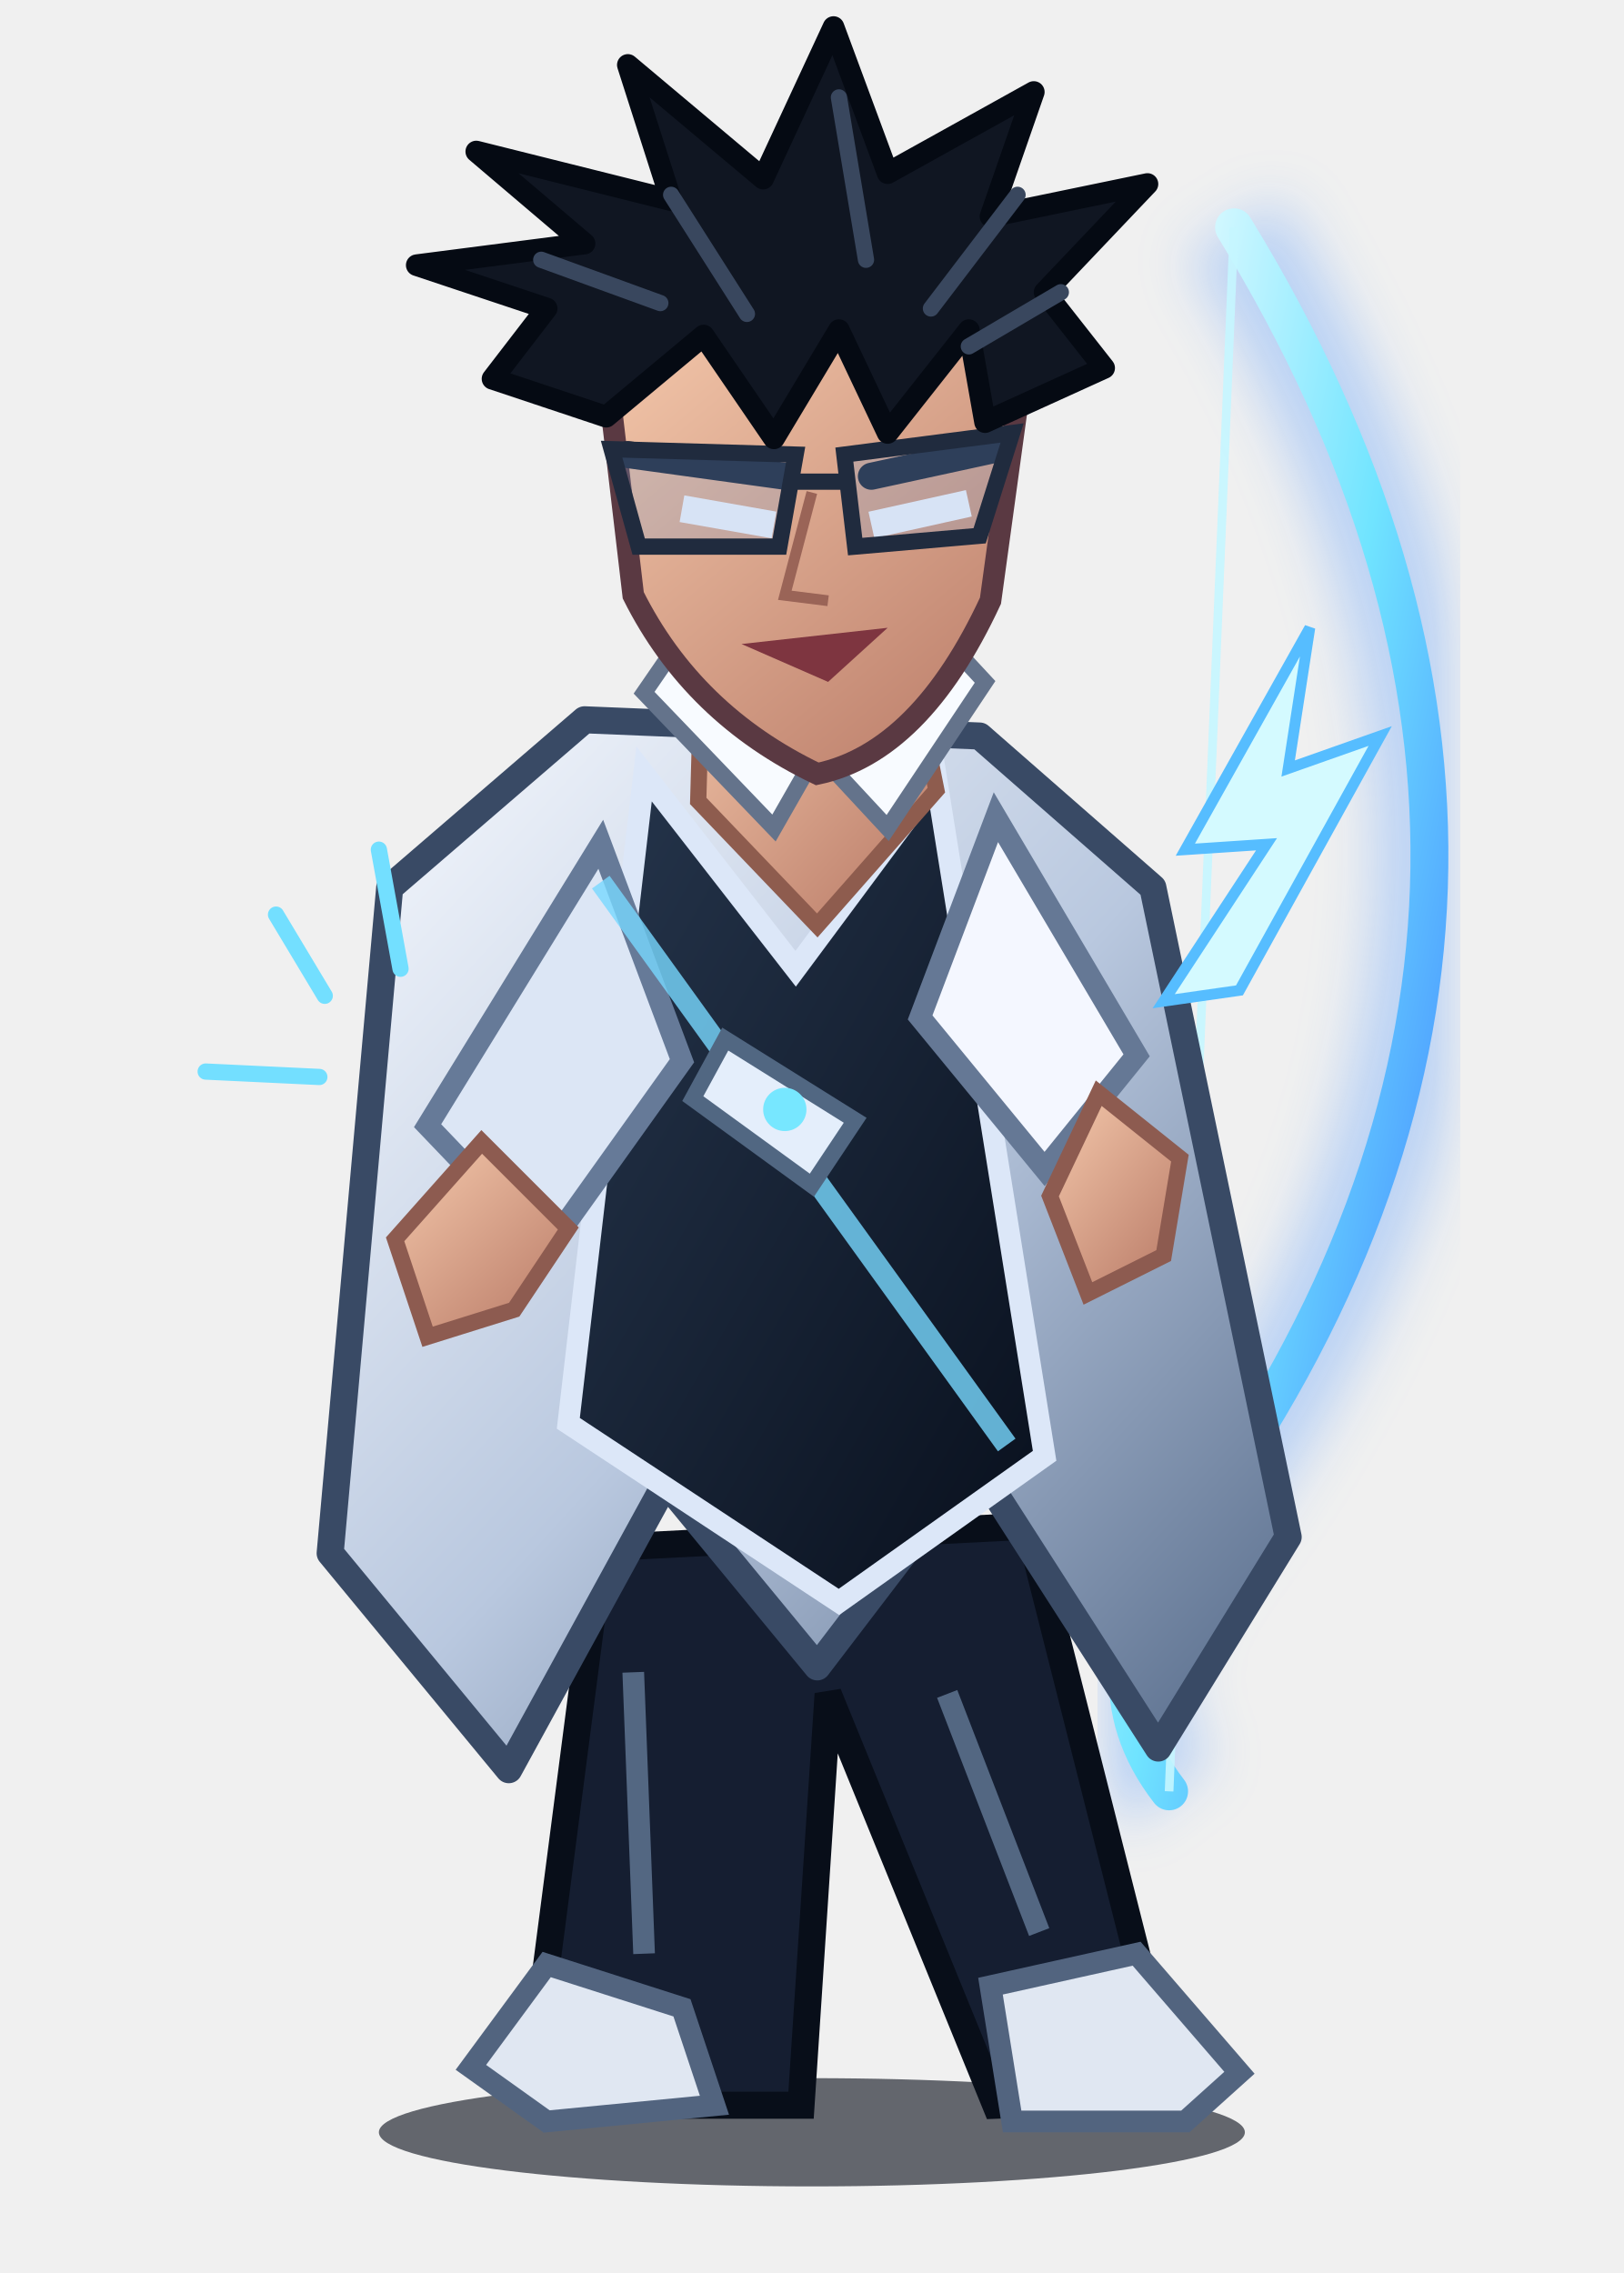
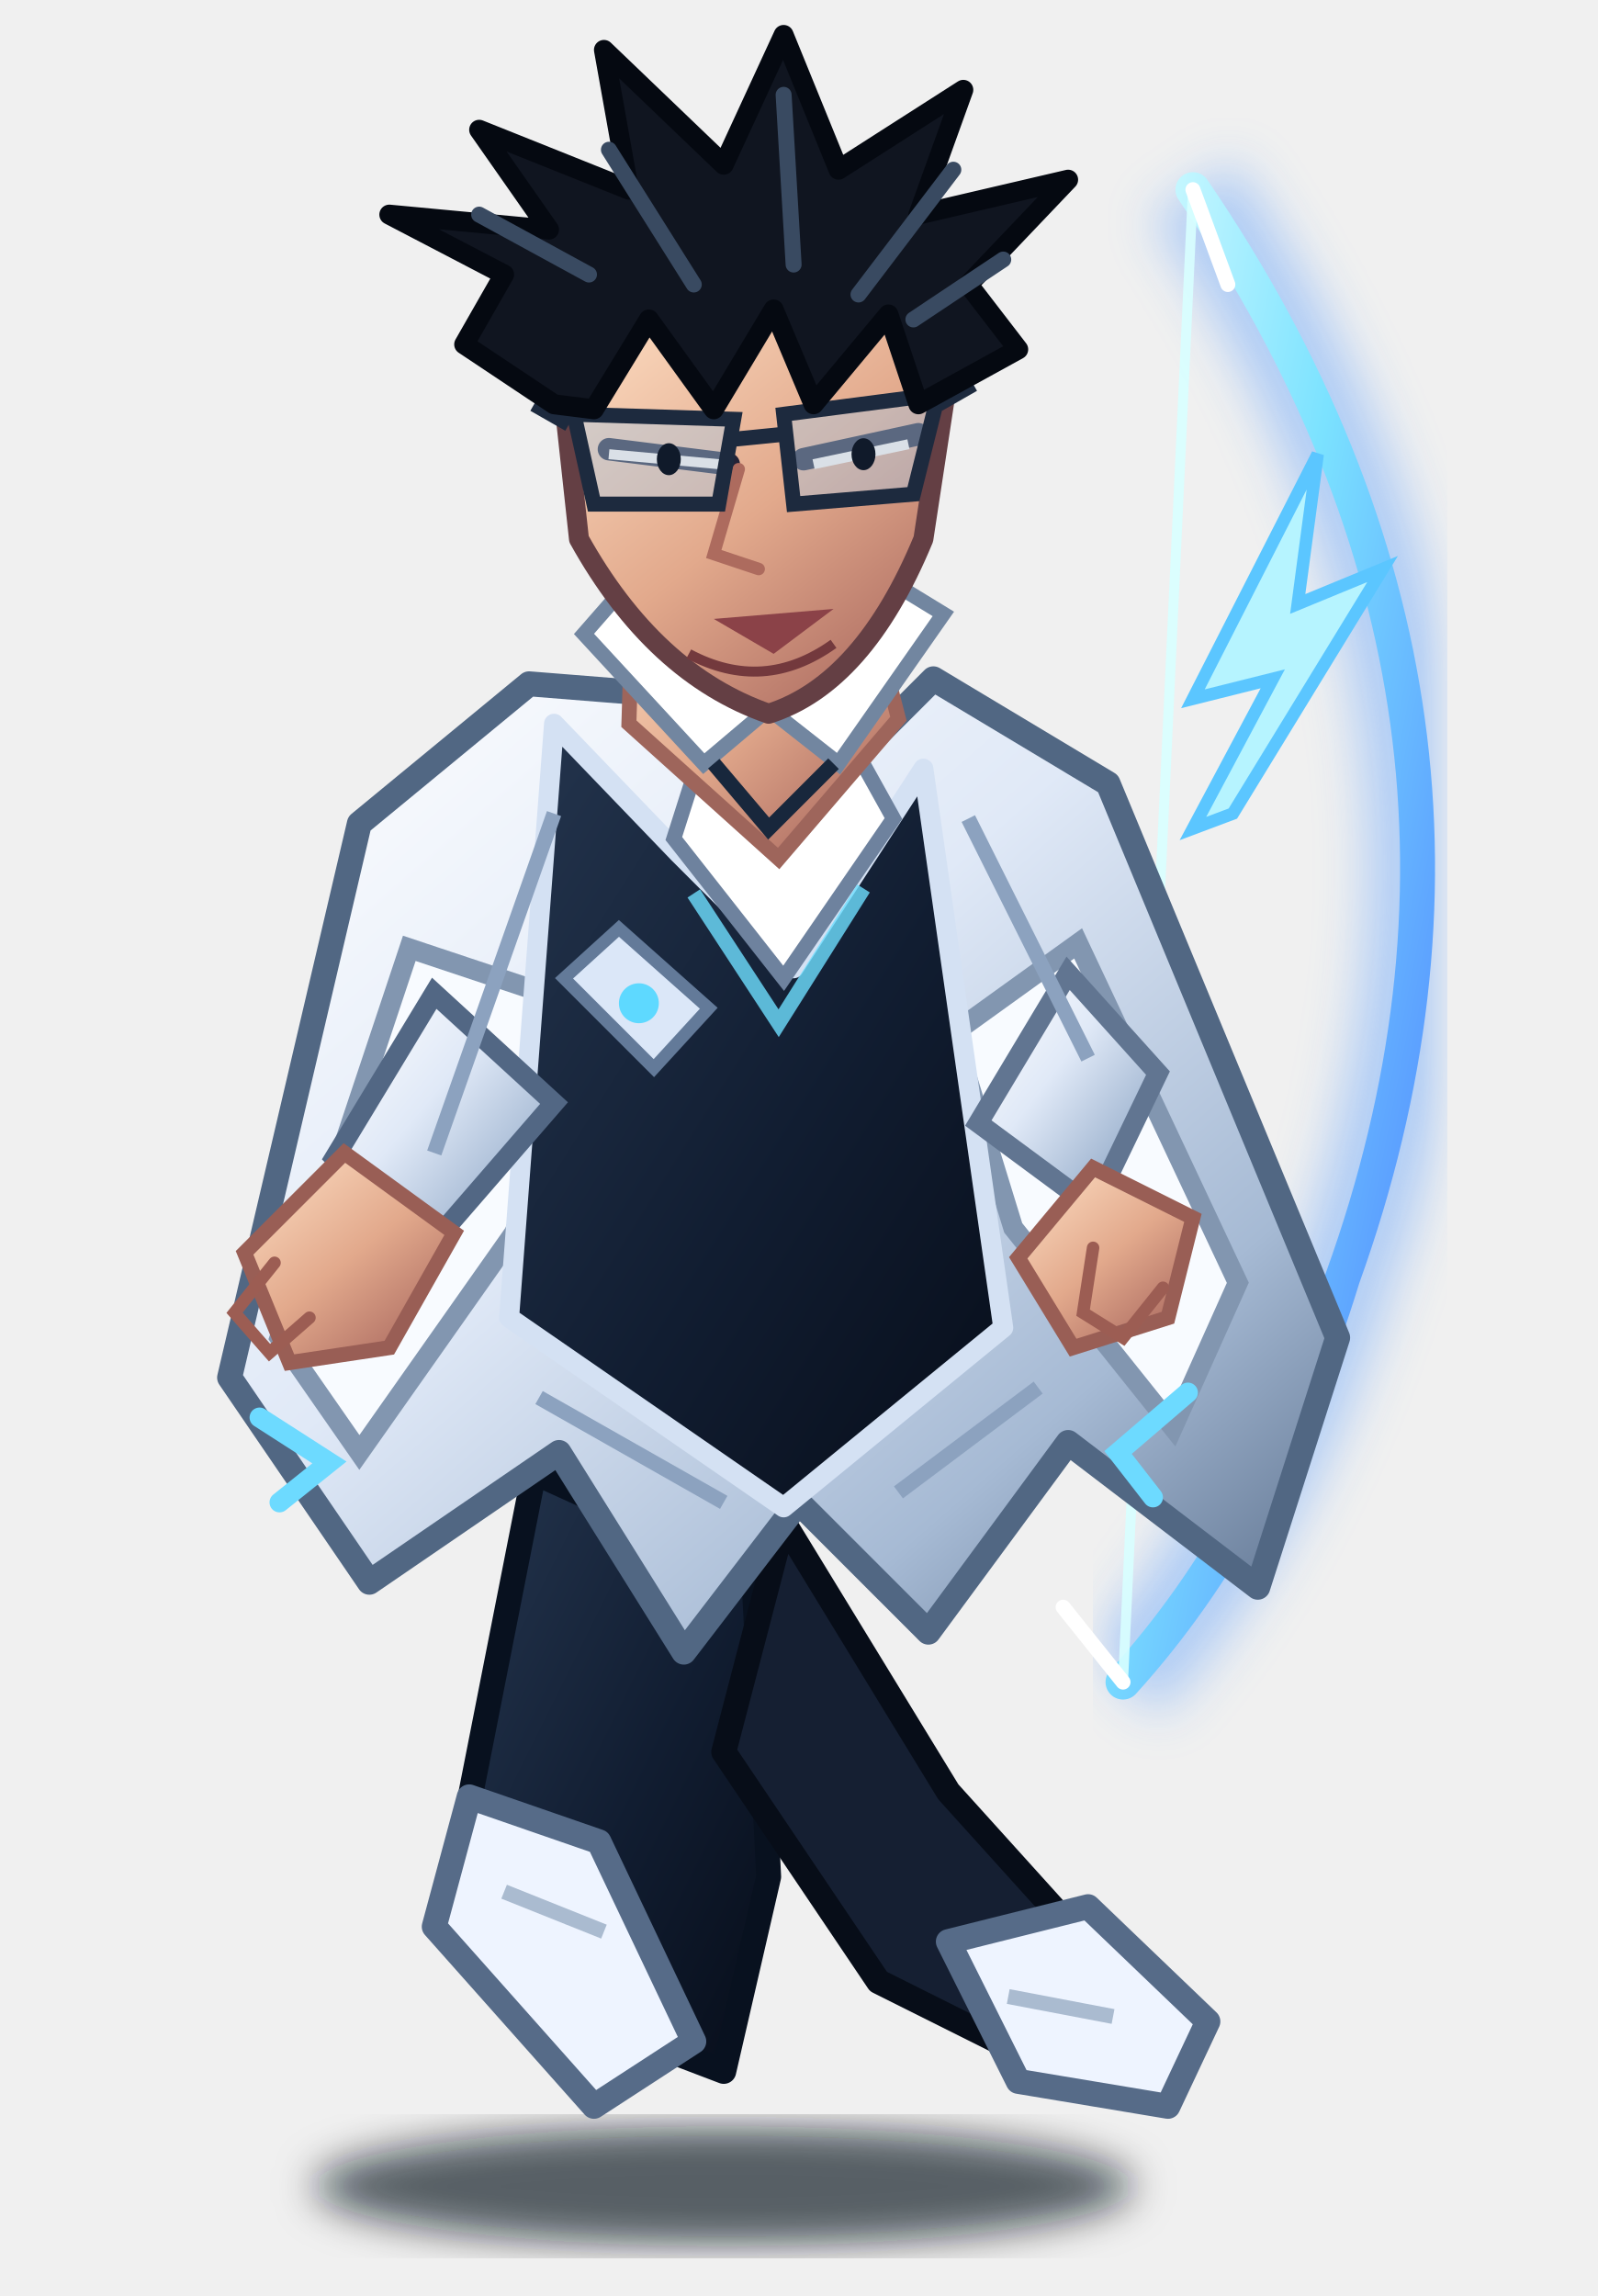
- <svg xmlns="http://www.w3.org/2000/svg" viewBox="0 0 300 420" role="img" aria-labelledby="t d">
+ <svg xmlns="http://www.w3.org/2000/svg" viewBox="0 0 320 460" role="img" aria-labelledby="title desc">
  <defs>
    <linearGradient id="coat" x1="0" y1="0" x2="1" y2="1">
-       <stop stop-color="#f9fbff" />
-       <stop offset=".5" stop-color="#b9c8df" />
-       <stop offset="1" stop-color="#536887" />
+       <stop stop-color="#ffffff" />
+       <stop offset=".42" stop-color="#e0e9f7" />
+       <stop offset=".75" stop-color="#a6bad4" />
+       <stop offset="1" stop-color="#566b88" />
    </linearGradient>
    <linearGradient id="shirt" x1="0" y1="0" x2="1" y2="1">
-       <stop stop-color="#26364d" />
-       <stop offset="1" stop-color="#080f1c" />
+       <stop stop-color="#24354e" />
+       <stop offset=".55" stop-color="#111d31" />
+       <stop offset="1" stop-color="#070d19" />
    </linearGradient>
    <linearGradient id="bow" x1="0" y1="0" x2="1" y2="1">
-       <stop stop-color="#f8ffff" />
-       <stop offset=".5" stop-color="#70e4ff" />
-       <stop offset="1" stop-color="#3975ff" />
+       <stop stop-color="#d8fcff" />
+       <stop offset=".42" stop-color="#7be2ff" />
+       <stop offset="1" stop-color="#4b7cff" />
    </linearGradient>
-     <linearGradient id="skin" x1="0" y1="0" x2="0.8" y2="1">
-       <stop stop-color="#f5c9ac" />
-       <stop offset="1" stop-color="#bd806c" />
+     <linearGradient id="skin" x1="0" y1="0" x2=".8" y2="1">
+       <stop stop-color="#ffe1c6" />
+       <stop offset=".55" stop-color="#e2a98c" />
+       <stop offset="1" stop-color="#ab6a60" />
    </linearGradient>
    <filter id="glow">
      <feGaussianBlur stdDeviation="5" />
    </filter>
+     <filter id="shadow">
+       <feGaussianBlur stdDeviation="4" />
+     </filter>
  </defs>
-   <ellipse cx="150" cy="394" rx="80" ry="10" fill="#050a16" opacity=".6" />
-   <path d="M228 42 Q304 166 220 282 Q199 309 216 331" fill="none" stroke="#3c8dff" stroke-width="20" opacity=".3" filter="url(#glow)" />
-   <path d="M228 42 Q304 166 220 282 Q199 309 216 331" fill="none" stroke="url(#bow)" stroke-width="7" stroke-linecap="round" />
-   <path d="M228 42 L216 331" stroke="#c5f6ff" stroke-width="1.6" opacity=".9" />
-   <path d="M111 286 L101 363 L126 389 L148 389 L153 313 L184 389 L210 388 L211 365 L190 282Z" fill="#151e31" stroke="#080e19" stroke-width="5" />
-   <path d="M101 363 L126 371 L132 389 L101 392 L87 382Z M183 367 L210 361 L229 383 L219 392 L187 392Z" fill="#e0e7f2" stroke="#52647f" stroke-width="4" />
-   <path d="M117 309 L119 361 M175 313 L192 357" stroke="#536782" stroke-width="4" />
-   <path d="M108 133 L72 164 L61 287 L94 327 L123 274 L151 308 L180 270 L214 323 L238 284 L213 164 L181 136Z" fill="url(#coat)" stroke="#394a65" stroke-width="5" stroke-linejoin="round" />
-   <path d="M119 143 L147 179 L173 144 L193 269 L155 296 L105 263Z" fill="url(#shirt)" stroke="#dce7f8" stroke-width="4" />
-   <path d="M111 156 L79 208 L101 231 L126 196Z" fill="#dce6f5" stroke="#667a98" stroke-width="4" />
-   <path d="M184 151 L210 195 L193 216 L170 188Z" fill="#f4f7ff" stroke="#657895" stroke-width="4" />
-   <path d="M89 211 L73 229 L79 247 L95 242 L105 227Z" fill="url(#skin)" stroke="#8d5b50" stroke-width="3" />
-   <path d="M203 202 L218 214 L215 232 L201 239 L194 221Z" fill="url(#skin)" stroke="#8d5b50" stroke-width="3" />
-   <path d="M130 113 L129 148 L151 171 L173 146 L166 111Z" fill="url(#skin)" stroke="#8e5c4e" stroke-width="3" />
-   <path d="M119 128 L143 153 L151 139 L164 153 L182 126 L169 112 L130 112Z" fill="#f8fbff" stroke="#64738b" stroke-width="3" />
-   <path d="M111 59 L190 60 L183 111 Q170 139 151 143 Q128 132 117 110Z" fill="url(#skin)" stroke="#5a3942" stroke-width="4" />
-   <path d="M116 84 L145 88 M161 88 L184 83" stroke="#172033" stroke-width="5" stroke-linecap="round" />
-   <path d="M126 94 L143 97 M161 97 L179 93" stroke="#f5f7ff" stroke-width="5" />
-   <path d="M113 83 L147 84 L144 101 L118 101Z M156 84 L187 80 L181 99 L158 101Z" fill="#7aa6d7" fill-opacity=".24" stroke="#202b3e" stroke-width="3" />
-   <path d="M147 89 L157 89" stroke="#202b3e" stroke-width="3" />
-   <path d="M150 91 L145 110 L153 111" fill="none" stroke="#9a6457" stroke-width="2" />
-   <path d="M137 119 L164 116 L153 126Z" fill="#7e3540" />
-   <path d="M112 77 L91 70 L101 57 L77 49 L108 45 L88 28 L124 37 L116 12 L141 33 L154 5 L164 32 L191 17 L183 40 L212 34 L193 54 L204 68 L182 78 L179 61 L164 80 L155 61 L143 81 L130 62Z" fill="#101622" stroke="#050a13" stroke-width="4" stroke-linejoin="round" />
-   <path d="M100 48 L122 56 M124 36 L138 58 M155 18 L160 48 M188 36 L172 57 M196 54 L179 64" stroke="#39475e" stroke-width="3" stroke-linecap="round" />
-   <path d="M111 163 L186 267" stroke="#78d8ff" stroke-width="4" opacity=".8" />
-   <path d="M134 192 L158 207 L150 219 L128 203Z" fill="#e4eefb" stroke="#516782" stroke-width="3" />
-   <circle cx="145" cy="205" r="4" fill="#77e7ff" />
-   <path d="M215 185 L234 156 L219 157 L242 116 L238 142 L255 136 L229 183Z" fill="#d4faff" stroke="#56bdff" stroke-width="2" />
-   <path d="M60 184 L51 169 M59 199 L38 198 M74 179 L70 157" stroke="#73dfff" stroke-width="3" stroke-linecap="round" />
+   <ellipse cx="145" cy="438" rx="82" ry="12" fill="#030915" opacity=".64" filter="url(#shadow)" />
+   <path d="M239 38Q310 142 269 256Q254 305 225 337" fill="none" stroke="#398bff" stroke-width="20" opacity=".35" filter="url(#glow)" />
+   <path d="M239 38Q310 142 269 256Q254 305 225 337" fill="none" stroke="url(#bow)" stroke-width="7" stroke-linecap="round" />
+   <path d="M239 38L225 337" stroke="#d8ffff" stroke-width="2" opacity=".9" />
+   <path d="M239 38L246 57M225 337l-12-15" stroke="#fff" stroke-width="3" stroke-linecap="round" />
+   <path d="M107 295L94 361L124 407L145 415L154 376L151 315Z" fill="url(#shirt)" stroke="#08111f" stroke-width="5" stroke-linejoin="round" />
+   <path d="M157 305L190 359L218 390L206 412L176 397L145 351Z" fill="#151f32" stroke="#070d18" stroke-width="5" stroke-linejoin="round" />
+   <path d="M94 360L120 369L139 409L119 422L87 386Z M190 389L218 382L242 405L234 422L204 417Z" fill="#eef4ff" stroke="#566b88" stroke-width="5" stroke-linejoin="round" />
+   <path d="M101 379l20 8M202 400l21 4" stroke="#aabbd0" stroke-width="3" />
+   <path d="M106 137L72 165L46 276L74 317L112 291L137 331L160 301L186 327L214 289L252 318L268 268L222 157L187 136L157 166L131 139Z" fill="url(#coat)" stroke="#516783" stroke-width="5" stroke-linejoin="round" />
+   <path d="M82 190L56 268L72 291L103 247L121 203Z M216 189L248 257L235 286L203 246L191 207Z" fill="#f8fbff" stroke="#8296b0" stroke-width="4" />
+   <path d="M111 145L136 171L159 194L185 154L201 266L157 302L102 264Z" fill="url(#shirt)" stroke="#d4e1f3" stroke-width="4" stroke-linejoin="round" />
+   <path d="M135 168L157 196L179 164L169 146L142 146Z" fill="#fff" stroke="#6e829e" stroke-width="3" />
+   <path d="M139 179L156 205L173 178" fill="none" stroke="#6edfff" stroke-width="3" opacity=".8" />
+   <path d="M87 199L67 232L85 251L111 221Z" fill="url(#coat)" stroke="#526784" stroke-width="4" />
+   <path d="M69 231L49 251L58 273L78 270L91 247Z" fill="url(#skin)" stroke="#995e55" stroke-width="3" />
+   <path d="M214 195L232 215L219 242L196 225Z" fill="url(#coat)" stroke="#617591" stroke-width="4" />
+   <path d="M219 234L239 244L234 264L215 270L204 252Z" fill="url(#skin)" stroke="#995e55" stroke-width="3" />
+   <path d="M55 253l-8 10 7 8 8-7M219 250l-2 13 8 5 8-10" stroke="#9c5d53" stroke-width="2.5" fill="none" stroke-linecap="round" />
+   <path d="M127 112L126 145L156 172L180 144L171 109Z" fill="url(#skin)" stroke="#9e655b" stroke-width="3" />
+   <path d="M117 127L141 153L154 142L168 153L189 123L171 112L131 111Z" fill="#fff" stroke="#7286a0" stroke-width="3" />
+   <path d="M143 153l11 13 13-13" fill="none" stroke="#18273c" stroke-width="3" />
+   <path d="M111 62L192 62L185 108Q173 137 154 143Q131 135 116 108Z" fill="url(#skin)" stroke="#643f44" stroke-width="4" stroke-linejoin="round" />
+   <path d="M122 90l24 3M161 92l23-5" stroke="#242337" stroke-width="4.5" stroke-linecap="round" />
+   <path d="M122 91l22 2M163 93l19-4" stroke="#fff2e8" stroke-width="2" />
+   <path d="M148 94l-5 17 9 3" fill="none" stroke="#ad6b5e" stroke-width="2.5" stroke-linecap="round" />
+   <path d="M143 124l24-2-12 9Z" fill="#8b4248" />
+   <path d="M138 131q15 8 29-2" fill="none" stroke="#73393d" stroke-width="2" />
+   <path d="M115 83L147 84L144 101L119 101Z M157 83L188 79L183 99L159 101Z" fill="#a7c9e4" fill-opacity=".42" stroke="#1d2a3e" stroke-width="3" />
+   <path d="M147 88l10-1M114 85l-7-4M188 81l7-4" fill="none" stroke="#1d2a3e" stroke-width="3" />
+   <ellipse cx="134" cy="92" rx="2.4" ry="3.2" fill="#101a2a" />
+   <ellipse cx="173" cy="91" rx="2.4" ry="3.2" fill="#101a2a" />
+   <path d="M111 81L93 69L101 55L78 43L110 46L96 26L126 38L121 10L145 33L157 7L168 34L193 18L184 43L214 36L194 57L204 70L184 81L178 63L163 81L155 62L143 82L130 64L119 82Z" fill="#101520" stroke="#050911" stroke-width="4" stroke-linejoin="round" />
+   <path d="M96 43l22 12M122 30l17 27M157 19l2 34M191 34l-19 25M201 52l-18 12" fill="none" stroke="#394a61" stroke-width="3.2" stroke-linecap="round" />
+   <path d="M111 163l-24 68M194 164l24 48M108 280l37 21M180 299l28-21" stroke="#8ca2bf" stroke-width="3" fill="none" />
+   <path d="M124 186l18 16-11 12-18-18Z" fill="#dbe7f8" stroke="#637a99" stroke-width="2.5" />
+   <circle cx="128" cy="201" r="4" fill="#5ed9ff" />
+   <path d="M52 284l14 9-10 8M238 279l-14 12 7 9" fill="none" stroke="#6ddaff" stroke-width="4" stroke-linecap="round" />
+   <path d="M239 166l16-30-16 4 25-49-4 30 17-7-30 49Z" fill="#b6f4ff" stroke="#5bc6ff" stroke-width="2.5" />
</svg>
